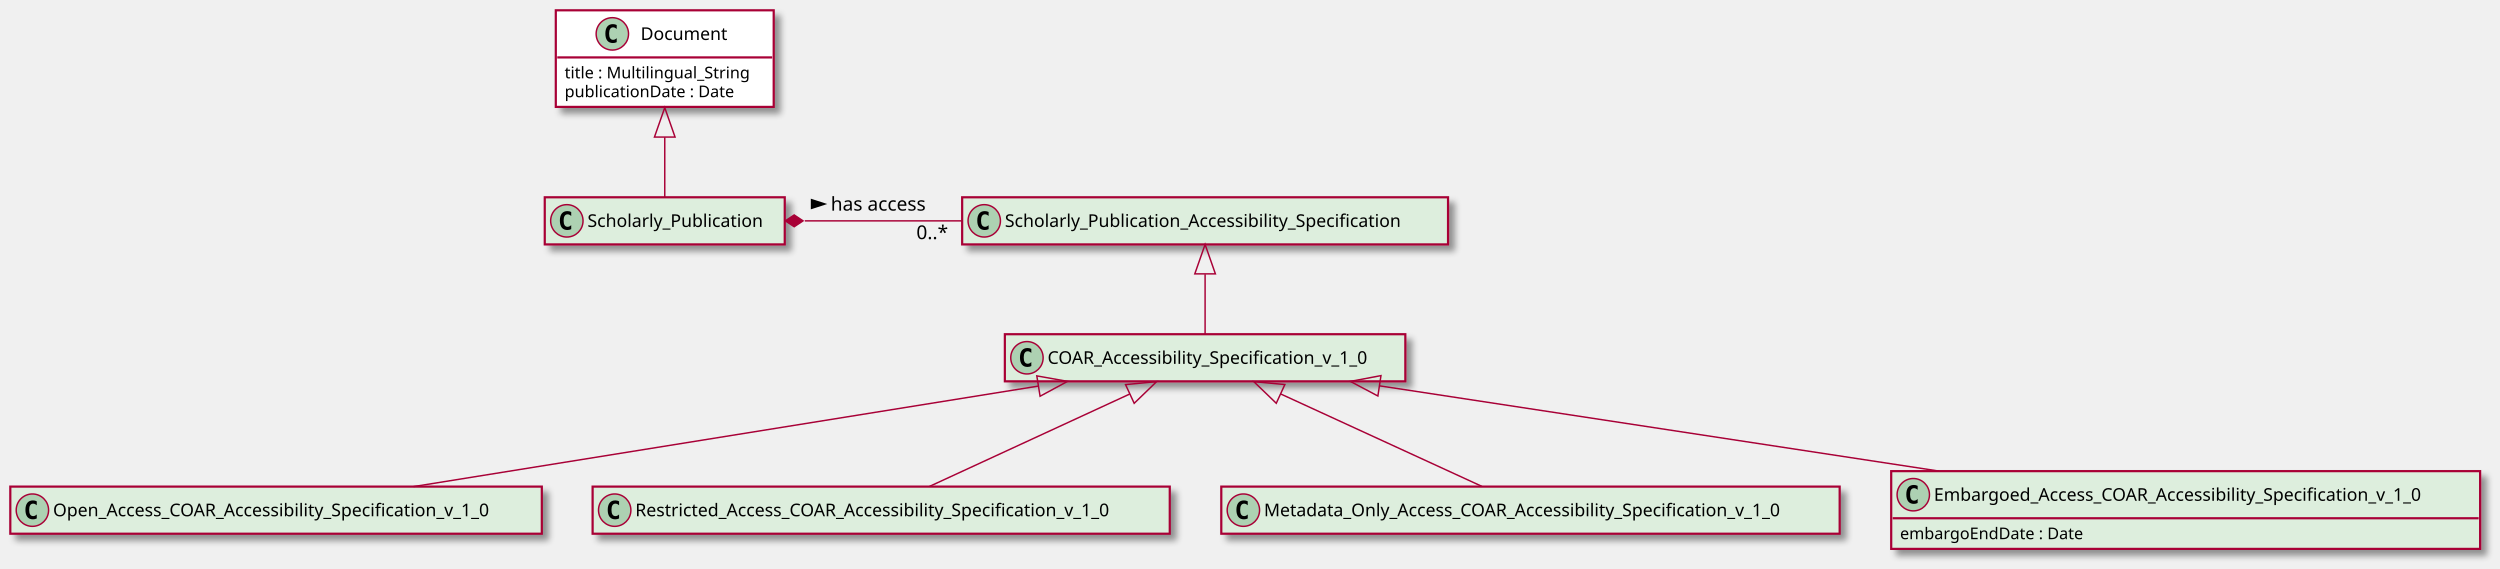
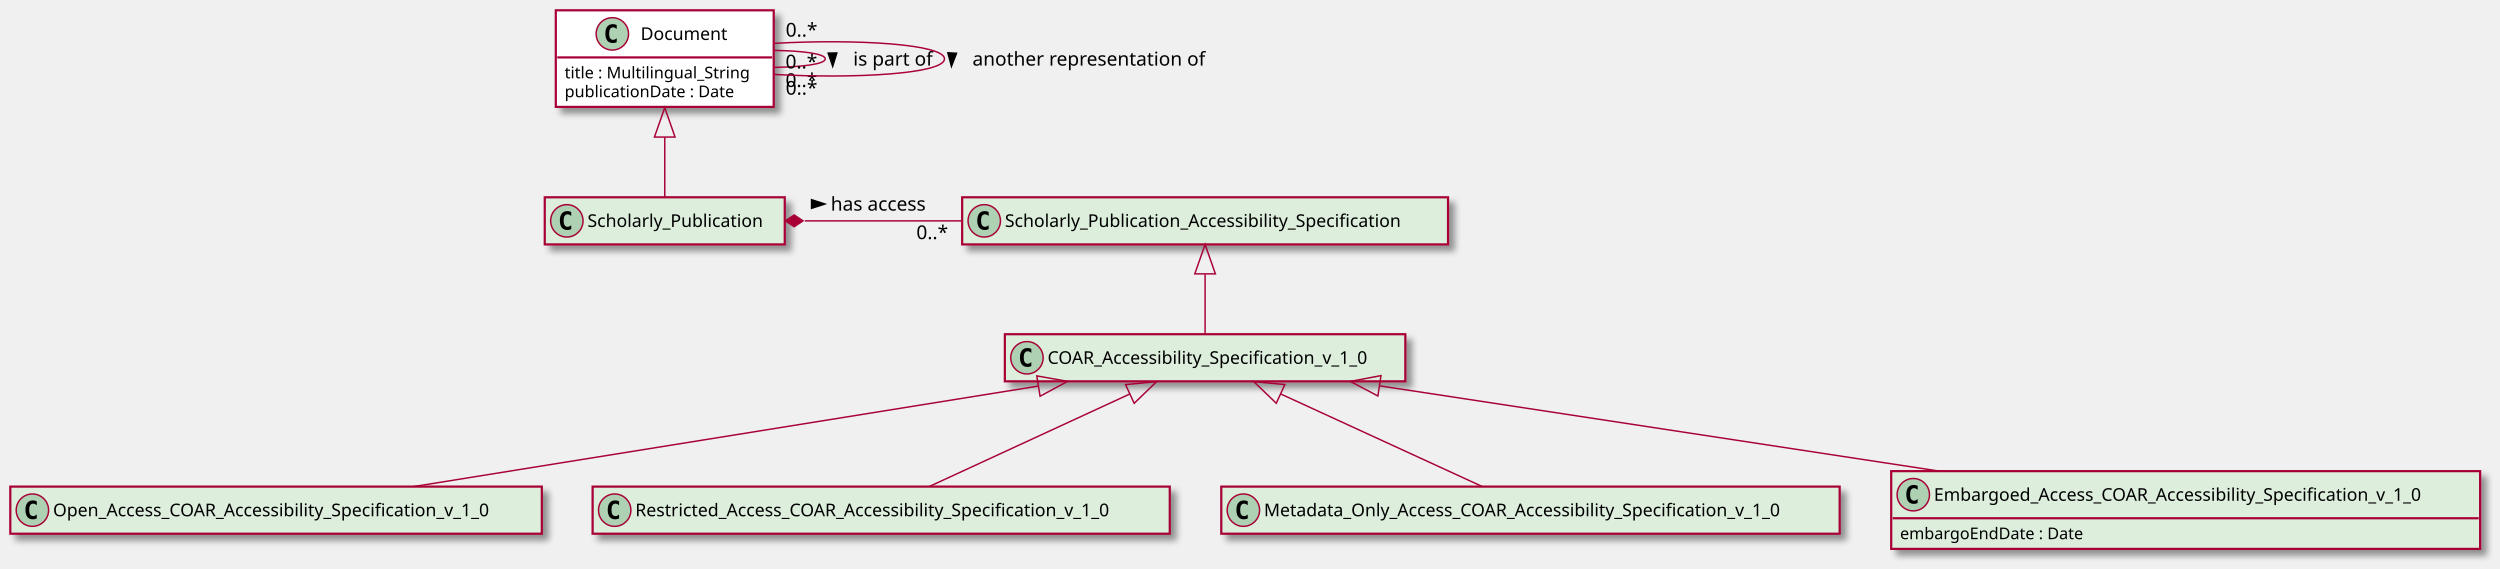
<svg xmlns="http://www.w3.org/2000/svg" contentScriptType="application/ecmascript" contentStyleType="text/css" height="386px" preserveAspectRatio="none" style="width:1698px;height:386px;background:#FFFFFF;" version="1.1" viewBox="0 0 1698 386" width="1698px" zoomAndPan="magnify">
  <defs>
-     <filter height="300%" id="f1mv910iv9qtml" width="300%" x="-1" y="-1">
+     <filter height="300%" id="f1dam5ggphgrsx" width="300%" x="-1" y="-1">
      <feGaussianBlur result="blurOut" stdDeviation="2.0" />
      <feColorMatrix in="blurOut" result="blurOut2" type="matrix" values="0 0 0 0 0 0 0 0 0 0 0 0 0 0 0 0 0 0 .4 0" />
      <feOffset dx="4.0" dy="4.0" in="blurOut2" result="blurOut3" />
      <feBlend in="SourceGraphic" in2="blurOut3" mode="normal" />
    </filter>
  </defs>
  <g>
-     <rect codeLine="312" fill="#FFFFFF" filter="url(#f1mv910iv9qtml)" height="65.609" id="Document" style="stroke:#A80036;stroke-width:1.5;" width="148" x="377.5" y="7" />
+     <rect codeLine="312" fill="#FFFFFF" filter="url(#f1dam5ggphgrsx)" height="65.609" id="Document" style="stroke:#A80036;stroke-width:1.5;" width="148" x="377.5" y="7" />
    <ellipse cx="415.9" cy="23" fill="#ADD1B2" rx="11" ry="11" style="stroke:#A80036;stroke-width:1.0;" />
    <path d="M418.869,28.641 Q418.291,28.938 417.65,29.078 Q417.009,29.234 416.306,29.234 Q413.806,29.234 412.478,27.594 Q411.166,25.938 411.166,22.812 Q411.166,19.688 412.478,18.031 Q413.806,16.375 416.306,16.375 Q417.009,16.375 417.65,16.531 Q418.306,16.688 418.869,16.984 L418.869,19.703 Q418.244,19.125 417.65,18.859 Q417.056,18.578 416.431,18.578 Q415.087,18.578 414.4,19.656 Q413.712,20.719 413.712,22.812 Q413.712,24.906 414.4,25.984 Q415.087,27.047 416.431,27.047 Q417.056,27.047 417.65,26.781 Q418.244,26.5 418.869,25.922 L418.869,28.641 Z " fill="#000000" />
    <text fill="#000000" font-family="sans-serif" font-size="12" lengthAdjust="spacing" textLength="64" x="435.1" y="27.154">Document</text>
    <line style="stroke:#A80036;stroke-width:1.5;" x1="378.5" x2="524.5" y1="39" y2="39" />
    <text fill="#000000" font-family="sans-serif" font-size="11" lengthAdjust="spacing" textLength="136" x="383.5" y="53.21">title : Multilingual_String</text>
    <text fill="#000000" font-family="sans-serif" font-size="11" lengthAdjust="spacing" textLength="125" x="383.5" y="66.015">publicationDate : Date</text>
-     <rect codeLine="5" fill="#DDEEDD" filter="url(#f1mv910iv9qtml)" height="32" id="Scholarly_Publication" style="stroke:#A80036;stroke-width:1.5;" width="163" x="370" y="134" />
+     <rect codeLine="5" fill="#DDEEDD" filter="url(#f1dam5ggphgrsx)" height="32" id="Scholarly_Publication" style="stroke:#A80036;stroke-width:1.5;" width="163" x="370" y="134" />
    <ellipse cx="385" cy="150" fill="#ADD1B2" rx="11" ry="11" style="stroke:#A80036;stroke-width:1.0;" />
    <path d="M387.969,155.641 Q387.391,155.938 386.75,156.078 Q386.109,156.234 385.406,156.234 Q382.906,156.234 381.578,154.594 Q380.266,152.938 380.266,149.812 Q380.266,146.688 381.578,145.031 Q382.906,143.375 385.406,143.375 Q386.109,143.375 386.75,143.531 Q387.406,143.688 387.969,143.984 L387.969,146.703 Q387.344,146.125 386.75,145.859 Q386.156,145.578 385.531,145.578 Q384.188,145.578 383.5,146.656 Q382.812,147.719 382.812,149.812 Q382.812,151.906 383.5,152.984 Q384.188,154.047 385.531,154.047 Q386.156,154.047 386.75,153.781 Q387.344,153.5 387.969,152.922 L387.969,155.641 Z " fill="#000000" />
    <text fill="#000000" font-family="sans-serif" font-size="12" lengthAdjust="spacing" textLength="131" x="399" y="154.154">Scholarly_Publication</text>
-     <rect codeLine="14" fill="#DDEEDD" filter="url(#f1mv910iv9qtml)" height="32" id="Scholarly_Publication_Accessibility_Specification" style="stroke:#A80036;stroke-width:1.5;" width="330" x="653.5" y="134" />
+     <rect codeLine="14" fill="#DDEEDD" filter="url(#f1dam5ggphgrsx)" height="32" id="Scholarly_Publication_Accessibility_Specification" style="stroke:#A80036;stroke-width:1.5;" width="330" x="653.5" y="134" />
    <ellipse cx="668.5" cy="150" fill="#ADD1B2" rx="11" ry="11" style="stroke:#A80036;stroke-width:1.0;" />
    <path d="M671.469,155.641 Q670.891,155.938 670.25,156.078 Q669.609,156.234 668.906,156.234 Q666.406,156.234 665.078,154.594 Q663.766,152.938 663.766,149.812 Q663.766,146.688 665.078,145.031 Q666.406,143.375 668.906,143.375 Q669.609,143.375 670.25,143.531 Q670.906,143.688 671.469,143.984 L671.469,146.703 Q670.844,146.125 670.25,145.859 Q669.656,145.578 669.031,145.578 Q667.688,145.578 667,146.656 Q666.312,147.719 666.312,149.812 Q666.312,151.906 667,152.984 Q667.688,154.047 669.031,154.047 Q669.656,154.047 670.25,153.781 Q670.844,153.5 671.469,152.922 L671.469,155.641 Z " fill="#000000" />
    <text fill="#000000" font-family="sans-serif" font-size="12" lengthAdjust="spacing" textLength="298" x="682.5" y="154.154">Scholarly_Publication_Accessibility_Specification</text>
-     <rect codeLine="45" fill="#DDEEDD" filter="url(#f1mv910iv9qtml)" height="32" id="COAR_Accessibility_Specification_v_1_0" style="stroke:#A80036;stroke-width:1.5;" width="272" x="682.5" y="227" />
+     <rect codeLine="45" fill="#DDEEDD" filter="url(#f1dam5ggphgrsx)" height="32" id="COAR_Accessibility_Specification_v_1_0" style="stroke:#A80036;stroke-width:1.5;" width="272" x="682.5" y="227" />
    <ellipse cx="697.5" cy="243" fill="#ADD1B2" rx="11" ry="11" style="stroke:#A80036;stroke-width:1.0;" />
    <path d="M700.469,248.641 Q699.891,248.938 699.25,249.078 Q698.609,249.234 697.906,249.234 Q695.406,249.234 694.078,247.594 Q692.766,245.938 692.766,242.812 Q692.766,239.688 694.078,238.031 Q695.406,236.375 697.906,236.375 Q698.609,236.375 699.25,236.531 Q699.906,236.688 700.469,236.984 L700.469,239.703 Q699.844,239.125 699.25,238.859 Q698.656,238.578 698.031,238.578 Q696.688,238.578 696,239.656 Q695.312,240.719 695.312,242.812 Q695.312,244.906 696,245.984 Q696.688,247.047 698.031,247.047 Q698.656,247.047 699.25,246.781 Q699.844,246.5 700.469,245.922 L700.469,248.641 Z " fill="#000000" />
    <text fill="#000000" font-family="sans-serif" font-size="12" lengthAdjust="spacing" textLength="240" x="711.5" y="247.154">COAR_Accessibility_Specification_v_1_0</text>
-     <rect codeLine="47" fill="#DDEEDD" filter="url(#f1mv910iv9qtml)" height="32" id="Open_Access_COAR_Accessibility_Specification_v_1_0" style="stroke:#A80036;stroke-width:1.5;" width="361" x="7" y="330.5" />
+     <rect codeLine="47" fill="#DDEEDD" filter="url(#f1dam5ggphgrsx)" height="32" id="Open_Access_COAR_Accessibility_Specification_v_1_0" style="stroke:#A80036;stroke-width:1.5;" width="361" x="7" y="330.5" />
    <ellipse cx="22" cy="346.5" fill="#ADD1B2" rx="11" ry="11" style="stroke:#A80036;stroke-width:1.0;" />
    <path d="M24.969,352.141 Q24.391,352.438 23.75,352.578 Q23.109,352.734 22.406,352.734 Q19.906,352.734 18.578,351.094 Q17.266,349.438 17.266,346.312 Q17.266,343.188 18.578,341.531 Q19.906,339.875 22.406,339.875 Q23.109,339.875 23.75,340.031 Q24.406,340.188 24.969,340.484 L24.969,343.203 Q24.344,342.625 23.75,342.359 Q23.156,342.078 22.531,342.078 Q21.188,342.078 20.5,343.156 Q19.812,344.219 19.812,346.312 Q19.812,348.406 20.5,349.484 Q21.188,350.547 22.531,350.547 Q23.156,350.547 23.75,350.281 Q24.344,350 24.969,349.422 L24.969,352.141 Z " fill="#000000" />
    <text fill="#000000" font-family="sans-serif" font-size="12" lengthAdjust="spacing" textLength="329" x="36" y="350.654">Open_Access_COAR_Accessibility_Specification_v_1_0</text>
-     <rect codeLine="49" fill="#DDEEDD" filter="url(#f1mv910iv9qtml)" height="32" id="Restricted_Access_COAR_Accessibility_Specification_v_1_0" style="stroke:#A80036;stroke-width:1.5;" width="392" x="402.5" y="330.5" />
+     <rect codeLine="49" fill="#DDEEDD" filter="url(#f1dam5ggphgrsx)" height="32" id="Restricted_Access_COAR_Accessibility_Specification_v_1_0" style="stroke:#A80036;stroke-width:1.5;" width="392" x="402.5" y="330.5" />
    <ellipse cx="417.5" cy="346.5" fill="#ADD1B2" rx="11" ry="11" style="stroke:#A80036;stroke-width:1.0;" />
    <path d="M420.469,352.141 Q419.891,352.438 419.25,352.578 Q418.609,352.734 417.906,352.734 Q415.406,352.734 414.078,351.094 Q412.766,349.438 412.766,346.312 Q412.766,343.188 414.078,341.531 Q415.406,339.875 417.906,339.875 Q418.609,339.875 419.25,340.031 Q419.906,340.188 420.469,340.484 L420.469,343.203 Q419.844,342.625 419.25,342.359 Q418.656,342.078 418.031,342.078 Q416.688,342.078 416,343.156 Q415.312,344.219 415.312,346.312 Q415.312,348.406 416,349.484 Q416.688,350.547 418.031,350.547 Q418.656,350.547 419.25,350.281 Q419.844,350 420.469,349.422 L420.469,352.141 Z " fill="#000000" />
    <text fill="#000000" font-family="sans-serif" font-size="12" lengthAdjust="spacing" textLength="360" x="431.5" y="350.654">Restricted_Access_COAR_Accessibility_Specification_v_1_0</text>
-     <rect codeLine="51" fill="#DDEEDD" filter="url(#f1mv910iv9qtml)" height="32" id="Metadata_Only_Access_COAR_Accessibility_Specification_v_1_0" style="stroke:#A80036;stroke-width:1.5;" width="420" x="829.5" y="330.5" />
+     <rect codeLine="51" fill="#DDEEDD" filter="url(#f1dam5ggphgrsx)" height="32" id="Metadata_Only_Access_COAR_Accessibility_Specification_v_1_0" style="stroke:#A80036;stroke-width:1.5;" width="420" x="829.5" y="330.5" />
    <ellipse cx="844.5" cy="346.5" fill="#ADD1B2" rx="11" ry="11" style="stroke:#A80036;stroke-width:1.0;" />
    <path d="M847.469,352.141 Q846.891,352.438 846.25,352.578 Q845.609,352.734 844.906,352.734 Q842.406,352.734 841.078,351.094 Q839.766,349.438 839.766,346.312 Q839.766,343.188 841.078,341.531 Q842.406,339.875 844.906,339.875 Q845.609,339.875 846.25,340.031 Q846.906,340.188 847.469,340.484 L847.469,343.203 Q846.844,342.625 846.25,342.359 Q845.656,342.078 845.031,342.078 Q843.688,342.078 843,343.156 Q842.312,344.219 842.312,346.312 Q842.312,348.406 843,349.484 Q843.688,350.547 845.031,350.547 Q845.656,350.547 846.25,350.281 Q846.844,350 847.469,349.422 L847.469,352.141 Z " fill="#000000" />
    <text fill="#000000" font-family="sans-serif" font-size="12" lengthAdjust="spacing" textLength="388" x="858.5" y="350.654">Metadata_Only_Access_COAR_Accessibility_Specification_v_1_0</text>
-     <rect codeLine="53" fill="#DDEEDD" filter="url(#f1mv910iv9qtml)" height="52.805" id="Embargoed_Access_COAR_Accessibility_Specification_v_1_0" style="stroke:#A80036;stroke-width:1.5;" width="400" x="1284.5" y="320" />
+     <rect codeLine="53" fill="#DDEEDD" filter="url(#f1dam5ggphgrsx)" height="52.805" id="Embargoed_Access_COAR_Accessibility_Specification_v_1_0" style="stroke:#A80036;stroke-width:1.5;" width="400" x="1284.5" y="320" />
    <ellipse cx="1299.5" cy="336" fill="#ADD1B2" rx="11" ry="11" style="stroke:#A80036;stroke-width:1.0;" />
    <path d="M1302.469,341.641 Q1301.891,341.938 1301.25,342.078 Q1300.609,342.234 1299.906,342.234 Q1297.406,342.234 1296.078,340.594 Q1294.766,338.938 1294.766,335.812 Q1294.766,332.688 1296.078,331.031 Q1297.406,329.375 1299.906,329.375 Q1300.609,329.375 1301.25,329.531 Q1301.906,329.688 1302.469,329.984 L1302.469,332.703 Q1301.844,332.125 1301.25,331.859 Q1300.656,331.578 1300.031,331.578 Q1298.688,331.578 1298,332.656 Q1297.312,333.719 1297.312,335.812 Q1297.312,337.906 1298,338.984 Q1298.688,340.047 1300.031,340.047 Q1300.656,340.047 1301.25,339.781 Q1301.844,339.5 1302.469,338.922 L1302.469,341.641 Z " fill="#000000" />
    <text fill="#000000" font-family="sans-serif" font-size="12" lengthAdjust="spacing" textLength="368" x="1313.5" y="340.154">Embargoed_Access_COAR_Accessibility_Specification_v_1_0</text>
    <line style="stroke:#A80036;stroke-width:1.5;" x1="1285.5" x2="1683.5" y1="352" y2="352" />
    <text fill="#000000" font-family="sans-serif" font-size="11" lengthAdjust="spacing" textLength="136" x="1290.5" y="366.21">embargoEndDate : Date</text>
+     <path codeLine="317" d="M525.63,34.23 C545.45,34.55 560.5,36.47 560.5,40 C560.5,43.53 545.45,45.45 525.63,45.77 " fill="none" id="Document-Document" style="stroke:#A80036;stroke-width:1.0;" />
+     <polygon fill="#000000" points="565.581,45.066,568.373,35.974,562.496,36.069,565.581,45.066" style="stroke:#000000;stroke-width:1.0;" />
+     <text fill="#000000" font-family="sans-serif" font-size="13" lengthAdjust="spacing" textLength="56" x="579.5" y="44.567">is part of</text>
+     <text fill="#000000" font-family="sans-serif" font-size="13" lengthAdjust="spacing" textLength="23" x="533.524" y="46.48">0..*</text>
+     <text fill="#000000" font-family="sans-serif" font-size="13" lengthAdjust="spacing" textLength="23" x="533.524" y="59.084">0..*</text>
+     <path codeLine="319" d="M525.73,29.45 C581.07,26.37 641.5,29.89 641.5,40 C641.5,50.11 581.07,53.63 525.73,50.55 " fill="none" id="Document-Document-1" style="stroke:#A80036;stroke-width:1.0;" />
+     <polygon fill="#000000" points="646.222,45.059,649.659,36.191,643.79,35.864,646.222,45.059" style="stroke:#000000;stroke-width:1.0;" />
+     <text fill="#000000" font-family="sans-serif" font-size="13" lengthAdjust="spacing" textLength="164" x="660.5" y="44.567">another representation of</text>
+     <text fill="#000000" font-family="sans-serif" font-size="13" lengthAdjust="spacing" textLength="23" x="533.633" y="24.877">0..*</text>
+     <text fill="#000000" font-family="sans-serif" font-size="13" lengthAdjust="spacing" textLength="23" x="533.633" y="64.305">0..*</text>
    <path codeLine="10" d="M451.5,93.25 C451.5,108.16 451.5,123.25 451.5,133.97 " fill="none" id="Document-backto-Scholarly_Publication" style="stroke:#A80036;stroke-width:1.0;" />
    <polygon fill="none" points="444.5,93.11,451.5,73.11,458.5,93.11,444.5,93.11" style="stroke:#A80036;stroke-width:1.0;" />
    <path codeLine="19" d="M546.61,150 C579.27,150 616.83,150 653.41,150 " fill="none" id="Scholarly_Publication-backto-Scholarly_Publication_Accessibility_Specification" style="stroke:#A80036;stroke-width:1.0;" />
    <polygon fill="#A80036" points="533.41,150,539.41,154,545.41,150,539.41,146,533.41,150" style="stroke:#A80036;stroke-width:1.0;" />
    <polygon fill="#000000" points="560.25,138.566,551.205,135.627,551.205,141.505,560.25,138.566" style="stroke:#000000;stroke-width:1.0;" />
    <text fill="#000000" font-family="sans-serif" font-size="13" lengthAdjust="spacing" textLength="71" x="564.25" y="143.067">has access</text>
    <text fill="#000000" font-family="sans-serif" font-size="13" lengthAdjust="spacing" textLength="23" x="622.408" y="162.41">0..*</text>
-     <path codeLine="177" d="M818.5,186.24 C818.5,200.36 818.5,215.88 818.5,226.95 " fill="none" id="Scholarly_Publication_Accessibility_Specification-backto-COAR_Accessibility_Specification_v_1_0" style="stroke:#A80036;stroke-width:1.0;" />
+     <path codeLine="208" d="M818.5,186.24 C818.5,200.36 818.5,215.88 818.5,226.95 " fill="none" id="Scholarly_Publication_Accessibility_Specification-backto-COAR_Accessibility_Specification_v_1_0" style="stroke:#A80036;stroke-width:1.0;" />
    <polygon fill="none" points="811.5,186.03,818.5,166.03,825.5,186.03,811.5,186.03" style="stroke:#A80036;stroke-width:1.0;" />
-     <path codeLine="180" d="M705.1,262.24 C583.85,281.75 393.82,312.31 280.88,330.48 " fill="none" id="COAR_Accessibility_Specification_v_1_0-backto-Open_Access_COAR_Accessibility_Specification_v_1_0" style="stroke:#A80036;stroke-width:1.0;" />
+     <path codeLine="211" d="M705.1,262.24 C583.85,281.75 393.82,312.31 280.88,330.48 " fill="none" id="COAR_Accessibility_Specification_v_1_0-backto-Open_Access_COAR_Accessibility_Specification_v_1_0" style="stroke:#A80036;stroke-width:1.0;" />
    <polygon fill="none" points="704.2,255.3,725.05,259.03,706.42,269.12,704.2,255.3" style="stroke:#A80036;stroke-width:1.0;" />
-     <path codeLine="183" d="M767.28,267.63 C725.33,286.98 667.24,313.79 631.3,330.37 " fill="none" id="COAR_Accessibility_Specification_v_1_0-backto-Restricted_Access_COAR_Accessibility_Specification_v_1_0" style="stroke:#A80036;stroke-width:1.0;" />
+     <path codeLine="214" d="M767.28,267.63 C725.33,286.98 667.24,313.79 631.3,330.37 " fill="none" id="COAR_Accessibility_Specification_v_1_0-backto-Restricted_Access_COAR_Accessibility_Specification_v_1_0" style="stroke:#A80036;stroke-width:1.0;" />
    <polygon fill="none" points="764.47,261.22,785.56,259.2,770.34,273.93,764.47,261.22" style="stroke:#A80036;stroke-width:1.0;" />
-     <path codeLine="186" d="M936.91,262.05 C1042.56,278.15 1198.43,301.9 1316.87,319.95 " fill="none" id="COAR_Accessibility_Specification_v_1_0-backto-Embargoed_Access_COAR_Accessibility_Specification_v_1_0" style="stroke:#A80036;stroke-width:1.0;" />
+     <path codeLine="217" d="M936.91,262.05 C1042.56,278.15 1198.43,301.9 1316.87,319.95 " fill="none" id="COAR_Accessibility_Specification_v_1_0-backto-Embargoed_Access_COAR_Accessibility_Specification_v_1_0" style="stroke:#A80036;stroke-width:1.0;" />
    <polygon fill="none" points="935.85,268.96,917.13,259.03,937.96,255.12,935.85,268.96" style="stroke:#A80036;stroke-width:1.0;" />
-     <path codeLine="189" d="M869.95,267.63 C912.09,286.98 970.45,313.79 1006.55,330.37 " fill="none" id="COAR_Accessibility_Specification_v_1_0-backto-Metadata_Only_Access_COAR_Accessibility_Specification_v_1_0" style="stroke:#A80036;stroke-width:1.0;" />
+     <path codeLine="220" d="M869.95,267.63 C912.09,286.98 970.45,313.79 1006.55,330.37 " fill="none" id="COAR_Accessibility_Specification_v_1_0-backto-Metadata_Only_Access_COAR_Accessibility_Specification_v_1_0" style="stroke:#A80036;stroke-width:1.0;" />
    <polygon fill="none" points="866.84,273.9,851.59,259.2,872.68,261.18,866.84,273.9" style="stroke:#A80036;stroke-width:1.0;" />
  </g>
</svg>
